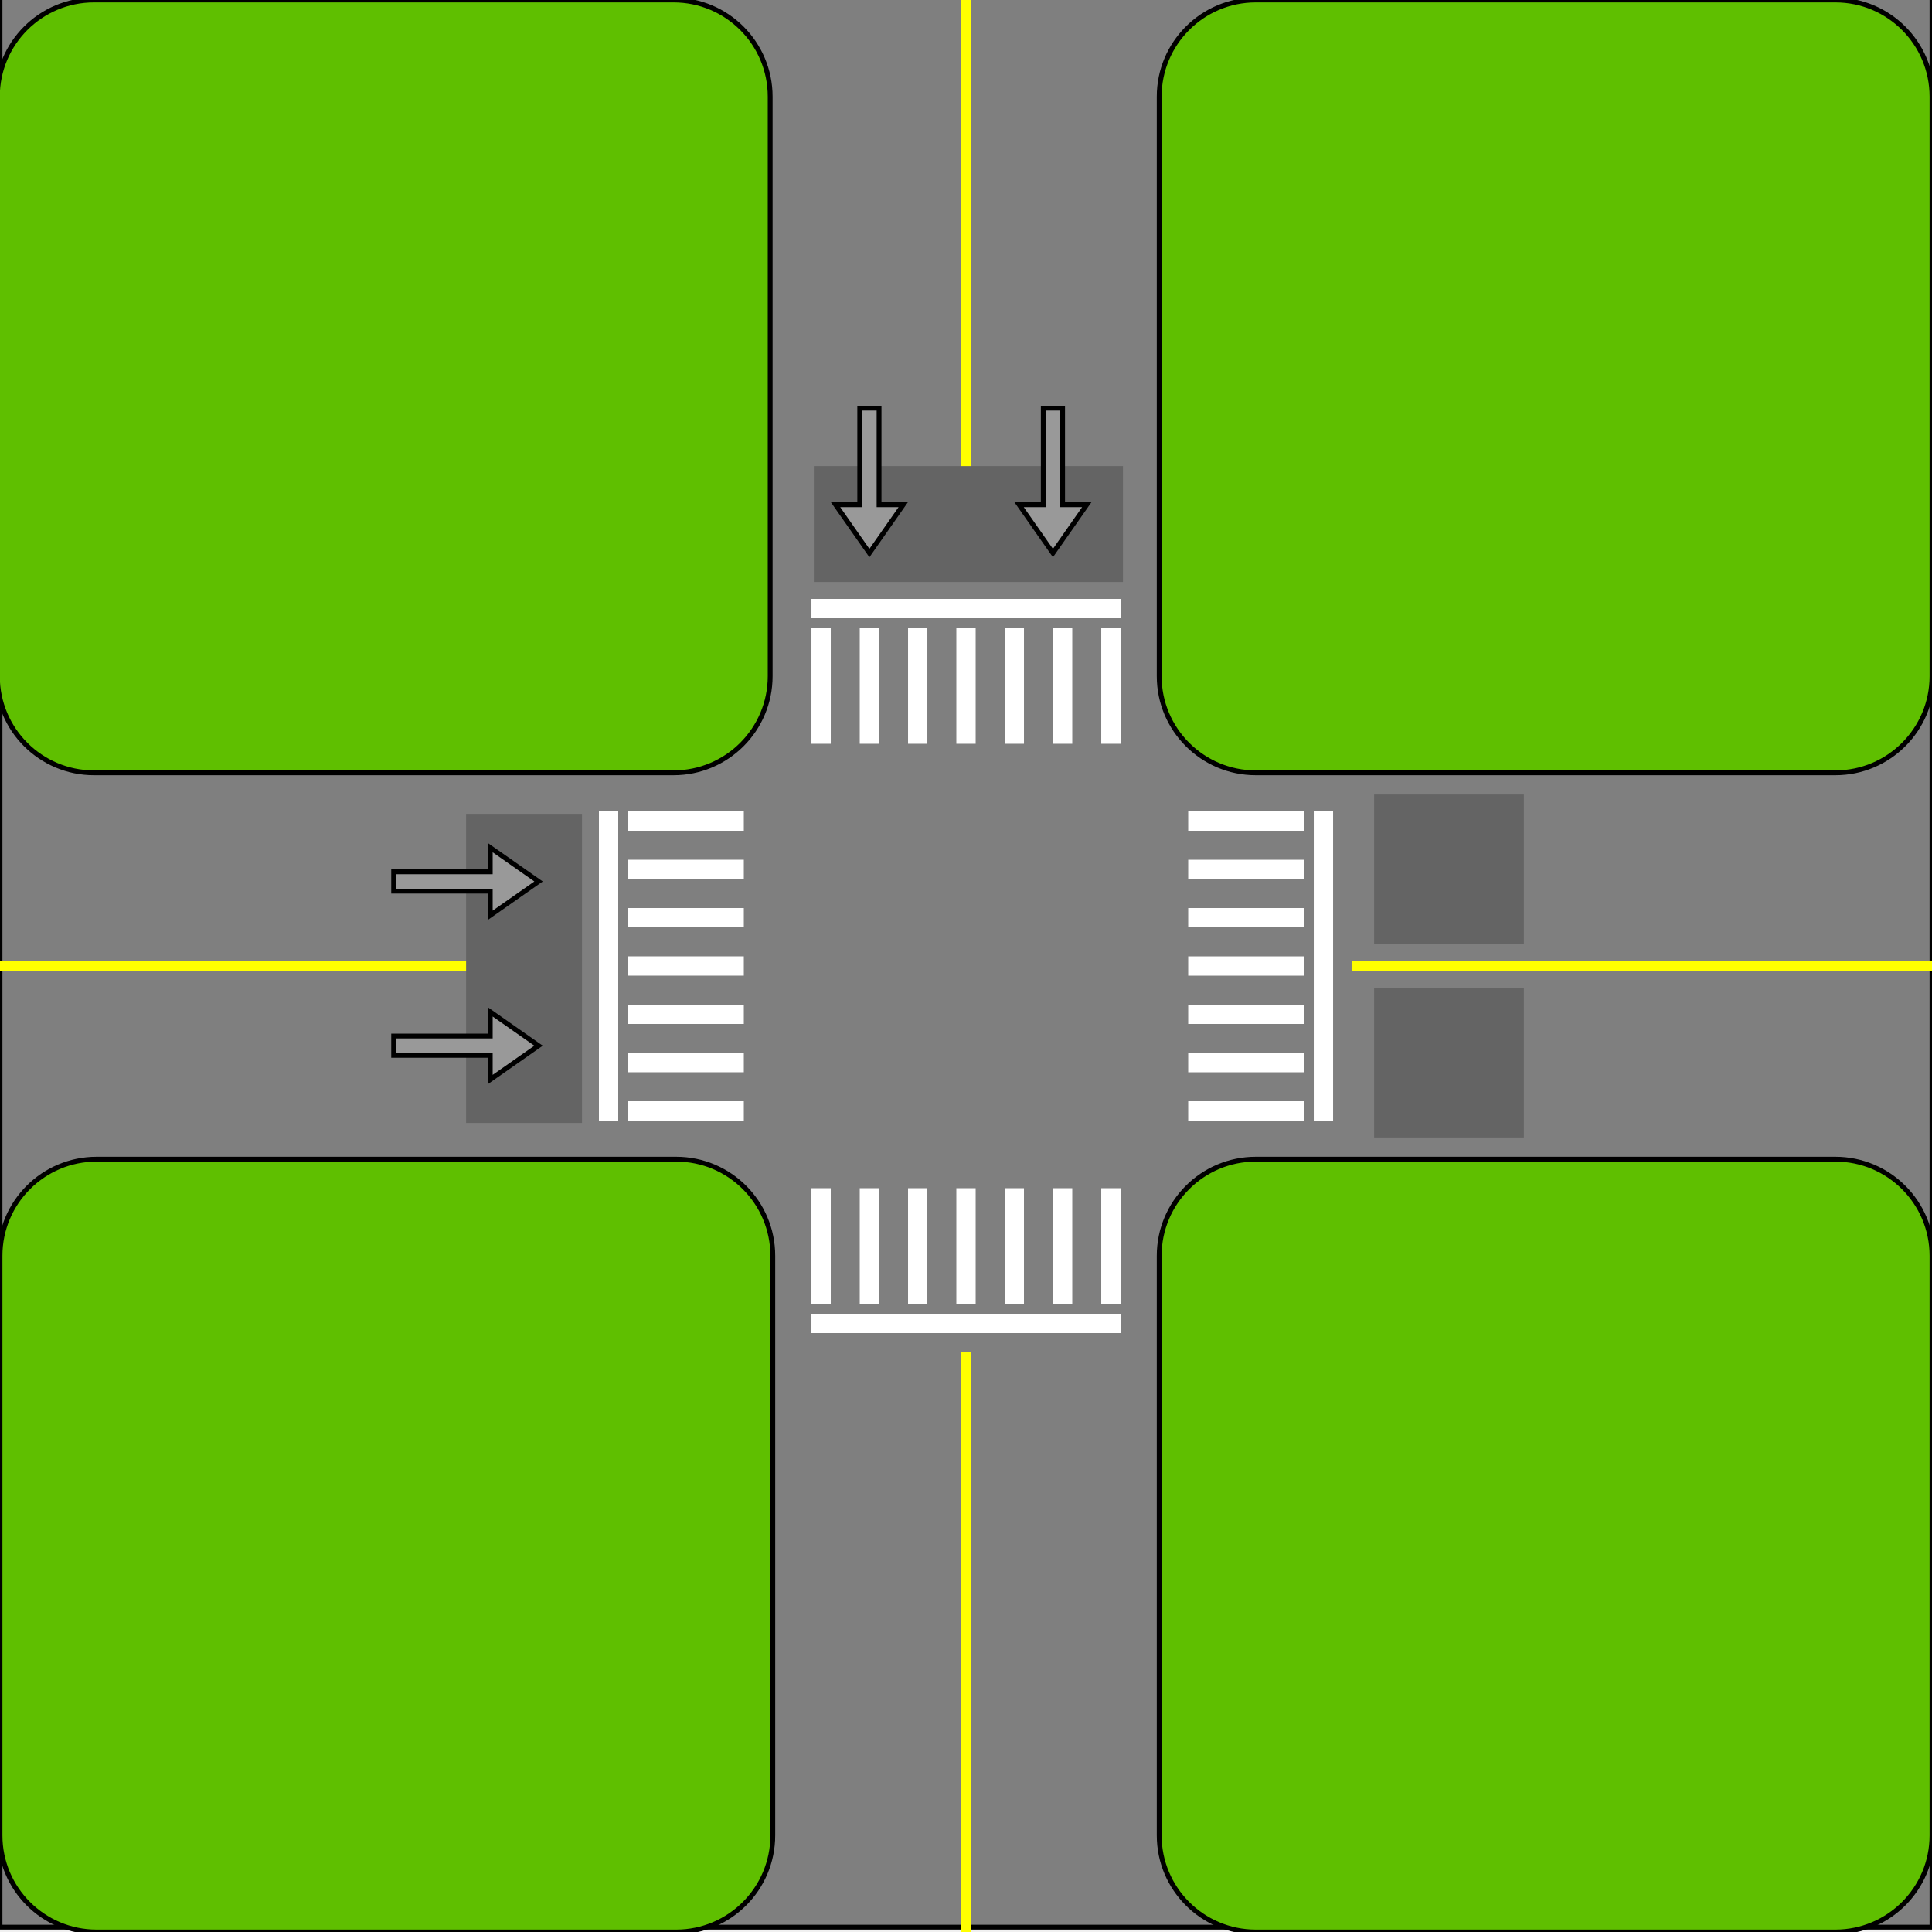
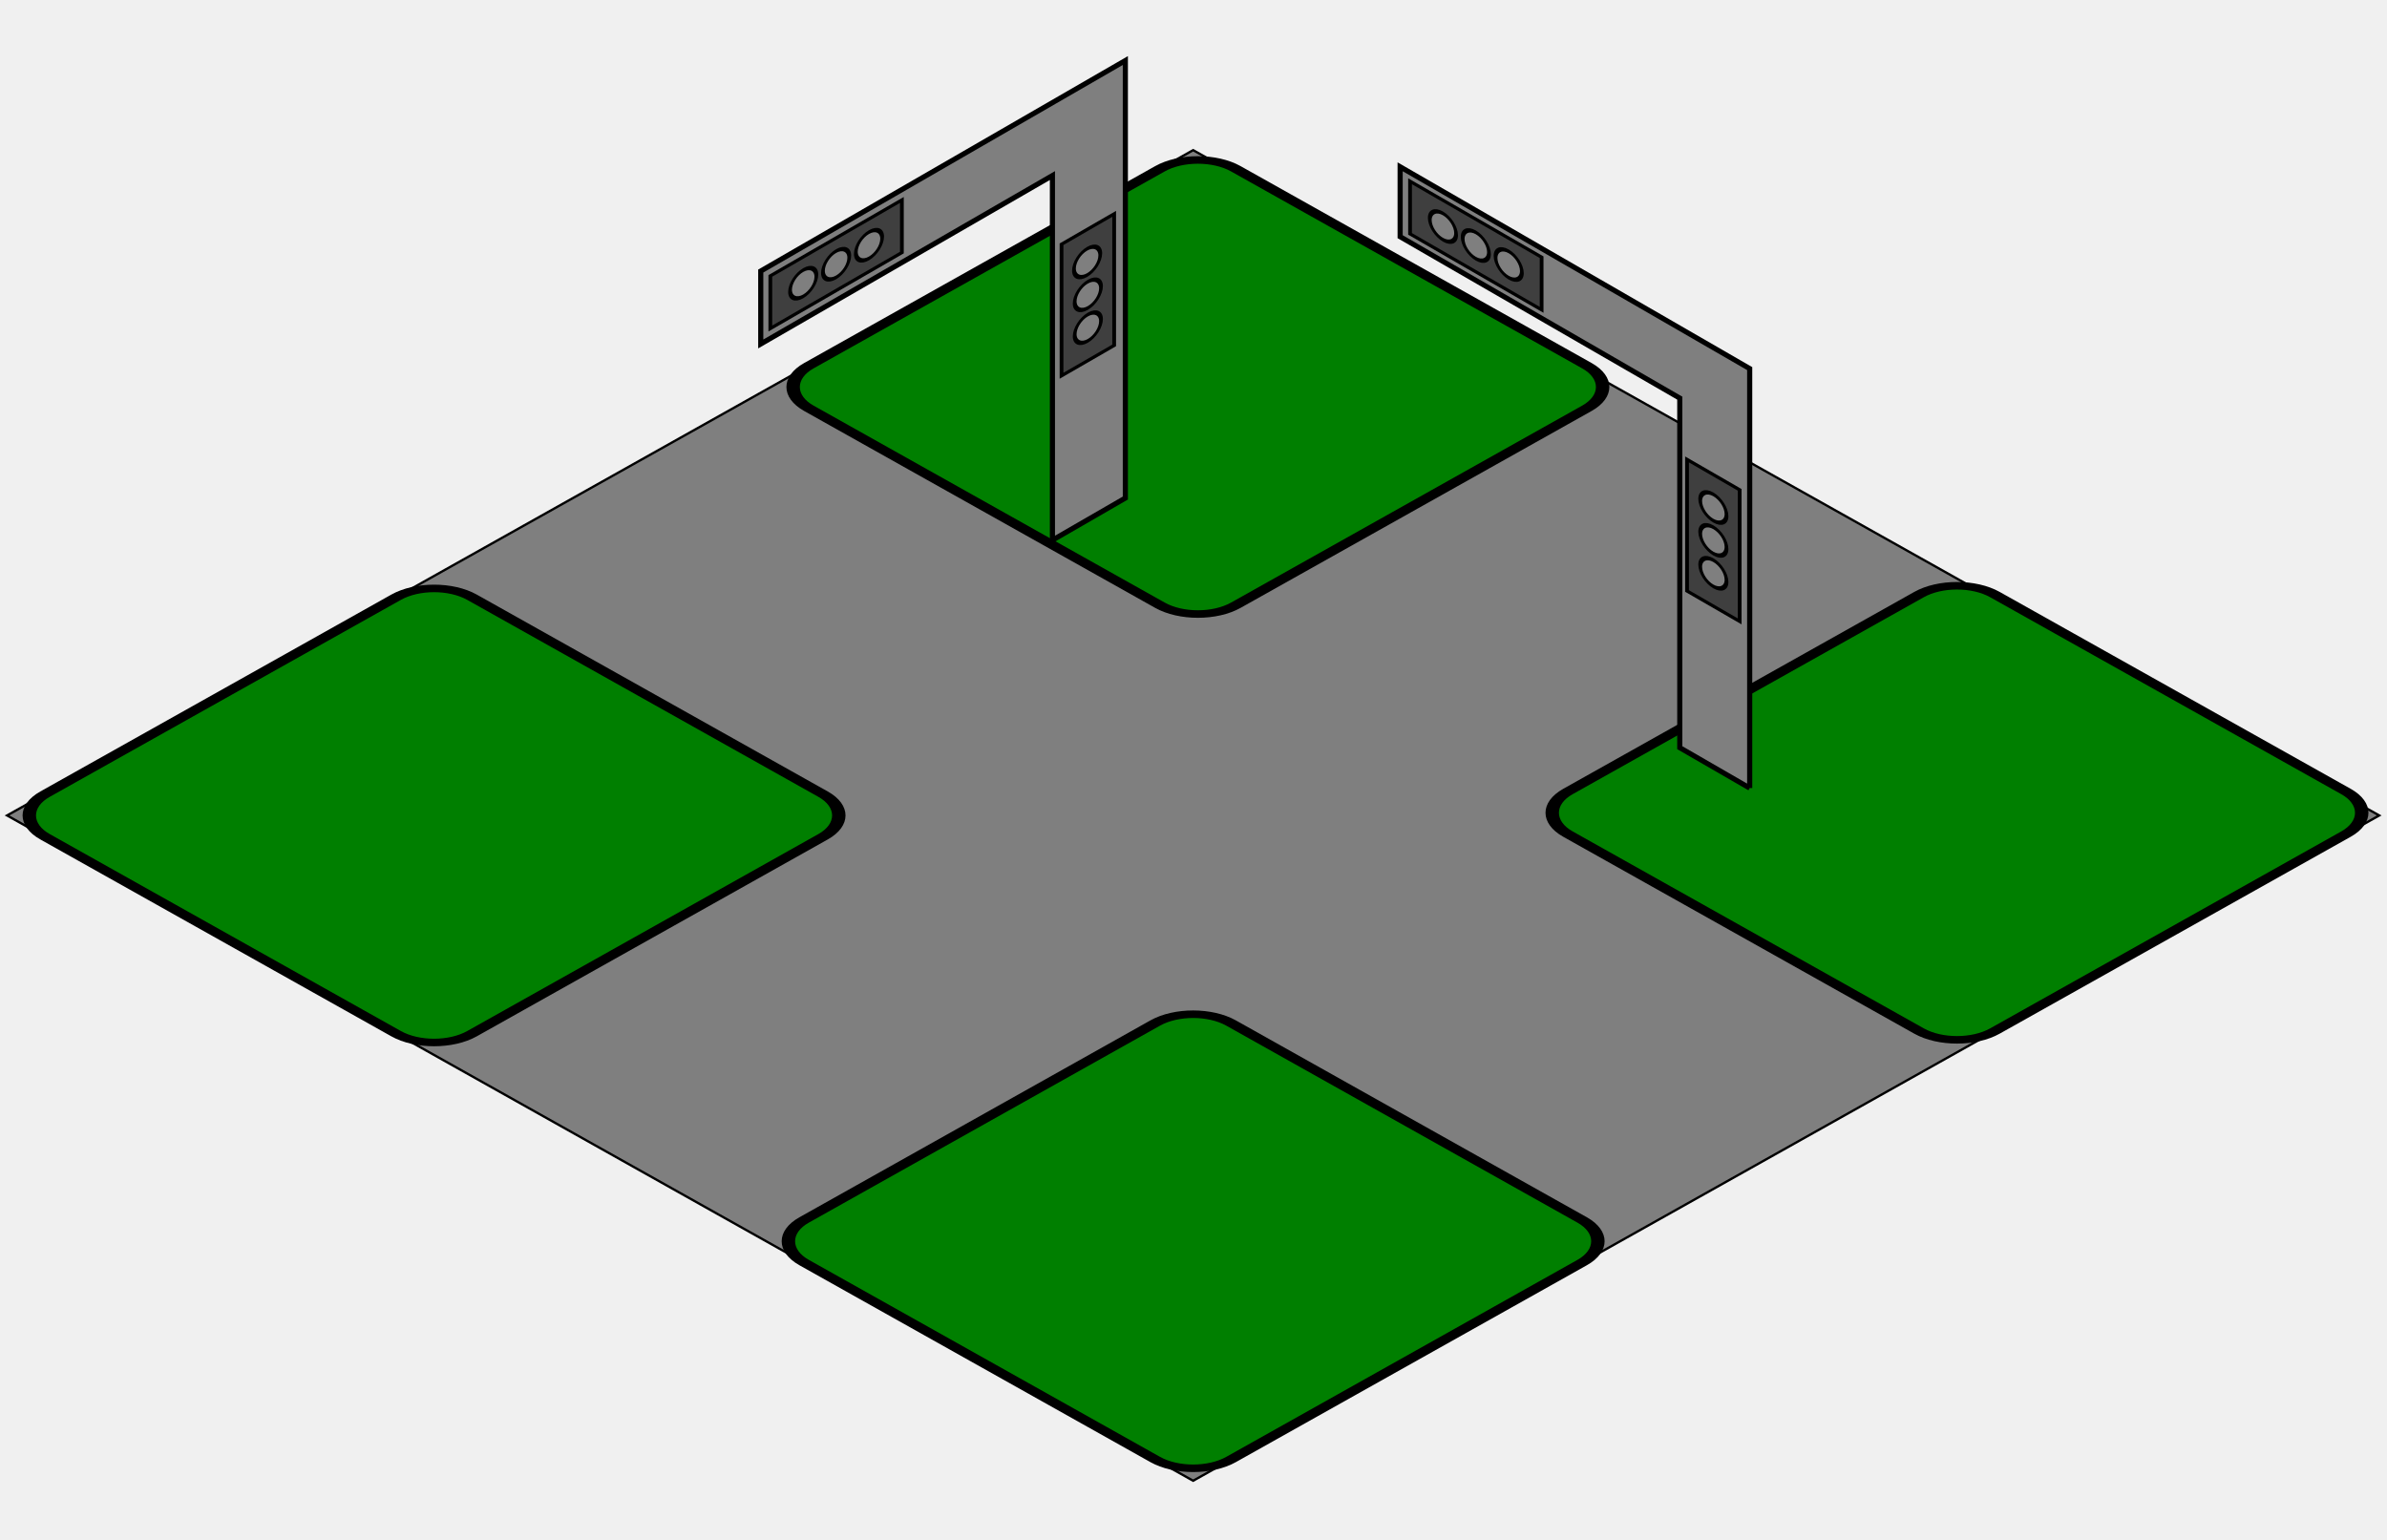
- <svg xmlns="http://www.w3.org/2000/svg" width="400" height="400">
-   <defs>
-     <marker id="se_marker_end_" markerUnits="strokeWidth" orient="auto" viewBox="0 0 100 100" markerWidth="5" markerHeight="5" refX="50" refY="50">
-       <path d="m100,50l-100,40l30,-40l-30,-40l100,40z" fill="#000000" stroke="#000000" stroke-width="10" />
-     </marker>
-   </defs>
+ <svg xmlns="http://www.w3.org/2000/svg" width="465" height="300">
  <g>
-     <g id="bodyFile">
-       <rect x="0" y="-1" fill="#7f7f7f" stroke="#000000" width="400" height="400" id="svg_70" />
-       <rect fill="#eaeaea" x="275.625" y="655.109" width="0" height="61.916" id="svg_69" />
-       <rect fill="#5fbf00" x="-0.543" y="0" width="160" height="160" stroke="#000000" rx="20" ry="20" id="svg_71" />
-       <rect fill="#5fbf00" x="240" y="0" width="160" height="160" stroke="#000000" rx="20" ry="20" id="svg_72" />
-       <rect fill="#5fbf00" x="0" y="240" width="160" height="160" stroke="#000000" rx="20" ry="20" id="svg_73" />
-       <rect fill="#5fbf00" x="240" y="240" width="160" height="160" stroke="#000000" rx="20" ry="20" id="svg_74" />
-       <line fill="none" stroke="#ffff00" x1="0" y1="200" x2="120" y2="200" id="svg_75" stroke-width="2" />
-       <line fill="none" stroke="#ffff00" x1="280" y1="200" x2="400" y2="200" stroke-width="2" id="svg_76" />
-       <line fill="none" stroke="#ffff00" x1="200" y1="0" x2="200" y2="120" stroke-width="2" id="svg_77" />
-       <line fill="none" stroke="#ffff00" x1="200" y1="280" x2="200" y2="400" stroke-width="2" id="svg_78" />
-       <rect id="input0" height="63" width="23" y="169" x="97" stroke="rgb(100, 100, 100)" fill="rgb(100, 100, 100)" />
-       <rect id="input1" height="23" width="63" y="97" x="169" stroke="rgb(100, 100, 100)" fill="rgb(100, 100, 100)" />
-       <rect id="input2" height="30" width="30" y="165" x="285" stroke="rgb(100, 100, 100)" fill="rgb(100, 100, 100)" />
-       <rect id="input3" height="30" width="30" y="205" x="285" stroke="rgb(100, 100, 100)" fill="rgb(100, 100, 100)" />
-       <g id="phase0">
-         <path transform="rotate(-180, 97, 217)" id="svg_116" fill="#999999" stroke="#000000" d="m82.5,217.5l10,7l0,-5l20,0l0,-4c-6.667,0 -13.333,0 -20,0c0,-1.667 0,-3.333 0,-5l-10,7z" />
-         <path transform="rotate(-180, 97, 200)" id="svg_116" fill="#999999" stroke="#000000" d="m82.5,217.5l10,7l0,-5l20,0l0,-4c-6.667,0 -13.333,0 -20,0c0,-1.667 0,-3.333 0,-5l-10,7z" />
-       </g>
-       <g id="phase1" transform="rotate(-90, 199, 201)">
-         <path id="svg_118" fill="#999999" stroke="#000000" d="m285.5,182l10,7l0,-5l20,0l0,-4c-6.667,0 -13.333,0 -20,0c0,-1.667 0,-3.333 0,-5l-10,7z" />
-         <path id="svg_119" fill="#999999" stroke="#000000" d="m285.5,220l10,7l0,-5l20,0l0,-4c-6.667,0 -13.333,0 -20,0c0,-1.667 0,-3.333 0,-5l-10,7z" />
-       </g>
-       <g id="phase2">
-         <g id="svg_97" transform="rotate(90, 200, 126)">
-           <line fill="none" stroke="#ffffff" stroke-width="4" x1="203.999" y1="105.998" x2="227.999" y2="105.998" id="svg_98" />
-           <line fill="none" stroke="#ffffff" stroke-width="4" x1="203.999" y1="115.998" x2="227.999" y2="115.998" id="svg_99" />
-           <line fill="none" stroke="#ffffff" stroke-width="4" x1="203.999" y1="125.998" x2="227.999" y2="125.998" id="svg_100" />
-           <line fill="none" stroke="#ffffff" stroke-width="4" x1="203.999" y1="135.998" x2="227.999" y2="135.998" id="svg_101" />
-           <line fill="none" stroke="#ffffff" stroke-width="4" x1="203.999" y1="95.998" x2="227.999" y2="95.998" id="svg_102" />
-           <line fill="none" stroke="#ffffff" stroke-width="4" x1="203.999" y1="145.998" x2="227.999" y2="145.998" id="svg_103" />
-           <line fill="none" stroke="#ffffff" stroke-width="4" x1="203.999" y1="155.998" x2="227.999" y2="155.998" id="svg_104" />
-           <line fill="none" stroke="#ffffff" stroke-width="4" x1="199.999" y1="93.998" x2="199.999" y2="157.998" id="svg_105" />
-         </g>
-         <g id="svg_106" transform="rotate(-90, 200, 274)">
-           <line fill="none" stroke="#ffffff" stroke-width="4" x1="203.999" y1="254.001" x2="227.999" y2="254.001" id="svg_107" />
-           <line fill="none" stroke="#ffffff" stroke-width="4" x1="203.999" y1="264.001" x2="227.999" y2="264.001" id="svg_108" />
-           <line fill="none" stroke="#ffffff" stroke-width="4" x1="203.999" y1="274.001" x2="227.999" y2="274.001" id="svg_109" />
-           <line fill="none" stroke="#ffffff" stroke-width="4" x1="203.999" y1="284.001" x2="227.999" y2="284.001" id="svg_110" />
-           <line fill="none" stroke="#ffffff" stroke-width="4" x1="203.999" y1="244.001" x2="227.999" y2="244.001" id="svg_111" />
-           <line fill="none" stroke="#ffffff" stroke-width="4" x1="203.999" y1="294.001" x2="227.999" y2="294.001" id="svg_112" />
-           <line fill="none" stroke="#ffffff" stroke-width="4" x1="203.999" y1="304.001" x2="227.999" y2="304.001" id="svg_113" />
-           <line fill="none" stroke="#ffffff" stroke-width="4" x1="199.999" y1="242.001" x2="199.999" y2="306.001" id="svg_114" />
-         </g>
-       </g>
-       <g id="phase3">
-         <g id="svg_87">
-           <line fill="none" stroke="#ffffff" stroke-width="4" x1="130" y1="180" x2="154" y2="180" id="svg_79" />
-           <line fill="none" stroke="#ffffff" stroke-width="4" x1="130" y1="190" x2="154" y2="190" id="svg_80" />
-           <line fill="none" stroke="#ffffff" stroke-width="4" x1="130" y1="200" x2="154" y2="200" id="svg_81" />
-           <line fill="none" stroke="#ffffff" stroke-width="4" x1="130" y1="210" x2="154" y2="210" id="svg_82" />
-           <line fill="none" stroke="#ffffff" stroke-width="4" x1="130" y1="170" x2="154" y2="170" id="svg_83" />
-           <line fill="none" stroke="#ffffff" stroke-width="4" x1="130" y1="220" x2="154" y2="220" id="svg_84" />
-           <line fill="none" stroke="#ffffff" stroke-width="4" x1="130" y1="230" x2="154" y2="230" id="svg_85" />
-           <line fill="none" stroke="#ffffff" stroke-width="4" x1="126" y1="168" x2="126" y2="232" id="svg_86" />
-         </g>
-         <g id="svg_88" transform="rotate(180, 274.003, 200.003)">
-           <line fill="none" stroke="#ffffff" stroke-width="4" x1="278.002" y1="180.001" x2="302.002" y2="180.001" id="svg_89" />
-           <line fill="none" stroke="#ffffff" stroke-width="4" x1="278.002" y1="190.001" x2="302.002" y2="190.001" id="svg_90" />
-           <line fill="none" stroke="#ffffff" stroke-width="4" x1="278.002" y1="200.001" x2="302.002" y2="200.001" id="svg_91" />
-           <line fill="none" stroke="#ffffff" stroke-width="4" x1="278.002" y1="210.001" x2="302.002" y2="210.001" id="svg_92" />
-           <line fill="none" stroke="#ffffff" stroke-width="4" x1="278.002" y1="170.001" x2="302.002" y2="170.001" id="svg_93" />
-           <line fill="none" stroke="#ffffff" stroke-width="4" x1="278.002" y1="220.001" x2="302.002" y2="220.001" id="svg_94" />
-           <line fill="none" stroke="#ffffff" stroke-width="4" x1="278.002" y1="230.001" x2="302.002" y2="230.001" id="svg_95" />
-           <line fill="none" stroke="#ffffff" stroke-width="4" x1="274.002" y1="168.001" x2="274.002" y2="232.001" id="svg_96" />
-         </g>
-       </g>
+     <g stroke="#000" id="svg_25">
+       <rect transform="matrix(-0.462108, -0.259226, 0.462108, -0.259226, 345.207, 576.3)" fill="#7f7f7f" x="677.182" y="433.133" width="500" height="500" id="svg_24" />
+       <rect transform="matrix(-0.462108, -0.259226, 0.462108, -0.259226, 345.207, 576.3)" fill="#007f00" stroke-width="4" x="997.182" y="433.133" width="180" height="180" ry="16" rx="16" id="svg_23" />
+       <rect transform="matrix(-0.462108, -0.259226, 0.462108, -0.259226, 345.207, 576.3)" fill="#007f00" stroke-width="4" x="677.182" y="433.133" width="180" height="180" ry="16" rx="16" id="svg_22" />
+       <rect transform="matrix(-0.462108, -0.259226, 0.462108, -0.259226, 345.207, 576.3)" fill="#007f00" stroke-width="4" x="997.182" y="755.133" width="180" height="180" ry="16" rx="16" id="svg_21" />
+       <rect transform="matrix(-0.462108, -0.259226, 0.462108, -0.259226, 345.207, 576.3)" fill="#007f00" stroke-width="4" x="677.182" y="755.133" width="180" height="180" ry="16" rx="16" id="svg_20" />
+     </g>
+     <path fill="#7f7f7f" stroke="#000" d="m340.849,153.525l0,-81.715l-68.096,-39.316l0,13.619l54.477,31.452l0,68.096l13.619,7.863l0,0.001l0,0z" id="svg_1" />
+     <path fill="#7f7f7f" stroke="#000" d="m219.223,97.027l0,-85.23l-71.025,41.007l0,14.205l56.82,-32.805l0,71.025l14.205,-8.201l0,-0.001l0,0z" id="svg_2" />
+     <rect transform="matrix(0, -0.732218, 0.732218, 0.422744, 379.383, 363.431)" fill="#3f3f3f" x="351.565" y="-142.987" width="14" height="35" id="svg_7" stroke="#000000" />
+     <rect transform="matrix(0, -0.732218, 0.732218, -0.422744, 337.646, 354.896)" fill="#3f3f3f" x="545.186" y="-256.184" width="14" height="35" id="svg_11" stroke="#000000" />
+     <rect stroke="#000000" transform="matrix(0.732218, -0.422744, 0, 0.732218, 60.9803, 367.01)" fill="#3f3f3f" x="199.138" y="-321.279" width="14" height="35" id="svg_15" />
+     <g id="phase1R">
+       <ellipse transform="matrix(0, -0.732218, 0.732218, -0.422744, 337.646, 354.896)" fill="#7f7f7f" ry="3.5" cy="-247.434" rx="3.5" cx="552.186" id="svg_12" stroke="#000000" />
+       <ellipse stroke="#000000" transform="matrix(0.732218, -0.422744, 0, 0.732218, 60.9803, 367.01)" fill="#7f7f7f" ry="3.5" cy="-312.642" rx="3.5" cx="205.942" id="svg_16" />
+     </g>
+     <g id="phase1Y">
+       <ellipse transform="matrix(0, -0.732218, 0.732218, -0.422744, 337.646, 354.896)" fill="#7f7f7f" ry="3.5" cy="-238.684" rx="3.5" cx="552.186" id="svg_13" stroke="#000000" />
+       <ellipse stroke="#000000" transform="matrix(0.732218, -0.422744, 0, 0.732218, 60.9803, 367.01)" fill="#7f7f7f" ry="3.5" cy="-303.779" rx="3.5" cx="206.138" id="svg_17" />
+     </g>
+     <rect transform="matrix(0.732218, 0.422744, 0, 0.732218, 292.859, 146.311)" fill="#3f3f3f" x="48.874" y="-105.795" width="14" height="35" id="svg_3" stroke="#000000" />
+     <g id="phase1G">
+       <ellipse transform="matrix(0, -0.732218, 0.732218, -0.422744, 337.646, 354.896)" fill="#7f7f7f" ry="3.5" cy="-229.934" rx="3.5" cx="552.186" id="svg_14" stroke="#000000" />
+       <ellipse stroke="#000000" transform="matrix(0.732218, -0.422744, 0, 0.732218, 60.9803, 367.01)" fill="#7f7f7f" ry="3.5" cy="-295.029" rx="3.5" cx="206.138" id="svg_18" />
+     </g>
+     <g id="phase0R">
+       <ellipse transform="matrix(0, -0.732218, 0.732218, 0.422744, 379.383, 363.431)" fill="#7f7f7f" ry="3.5" cy="-134.237" rx="3.5" cx="358.565" id="svg_8" stroke="#000000" />
+       <ellipse transform="matrix(0.732218, 0.422744, 0, 0.732218, 292.859, 146.311)" fill="#7f7f7f" ry="3.5" cy="-97.045" rx="3.5" cx="55.874" id="svg_4" stroke="#000000" />
+     </g>
+     <g id="phase0Y">
+       <ellipse transform="matrix(0, -0.732218, 0.732218, 0.422744, 379.383, 363.431)" fill="#7f7f7f" ry="3.5" cy="-125.487" rx="3.5" cx="358.565" id="svg_9" stroke="#000000" />
+       <ellipse transform="matrix(0.732218, 0.422744, 0, 0.732218, 292.859, 146.311)" fill="#7f7f7f" ry="3.5" cy="-88.295" rx="3.5" cx="55.874" id="svg_5" stroke="#000000" />
+     </g>
+     <g id="phase0G">
+       <ellipse transform="matrix(0, -0.732218, 0.732218, 0.422744, 379.383, 363.431)" fill="#7f7f7f" ry="3.5" cy="-116.737" rx="3.5" cx="358.565" id="svg_10" stroke="#000000" />
+       <ellipse transform="matrix(0.732218, 0.422744, 0, 0.732218, 292.859, 146.311)" fill="#7f7f7f" ry="3.5" cy="-79.545" rx="3.5" cx="55.874" id="svg_6" stroke="#000000" />
    </g>
  </g>
</svg>
